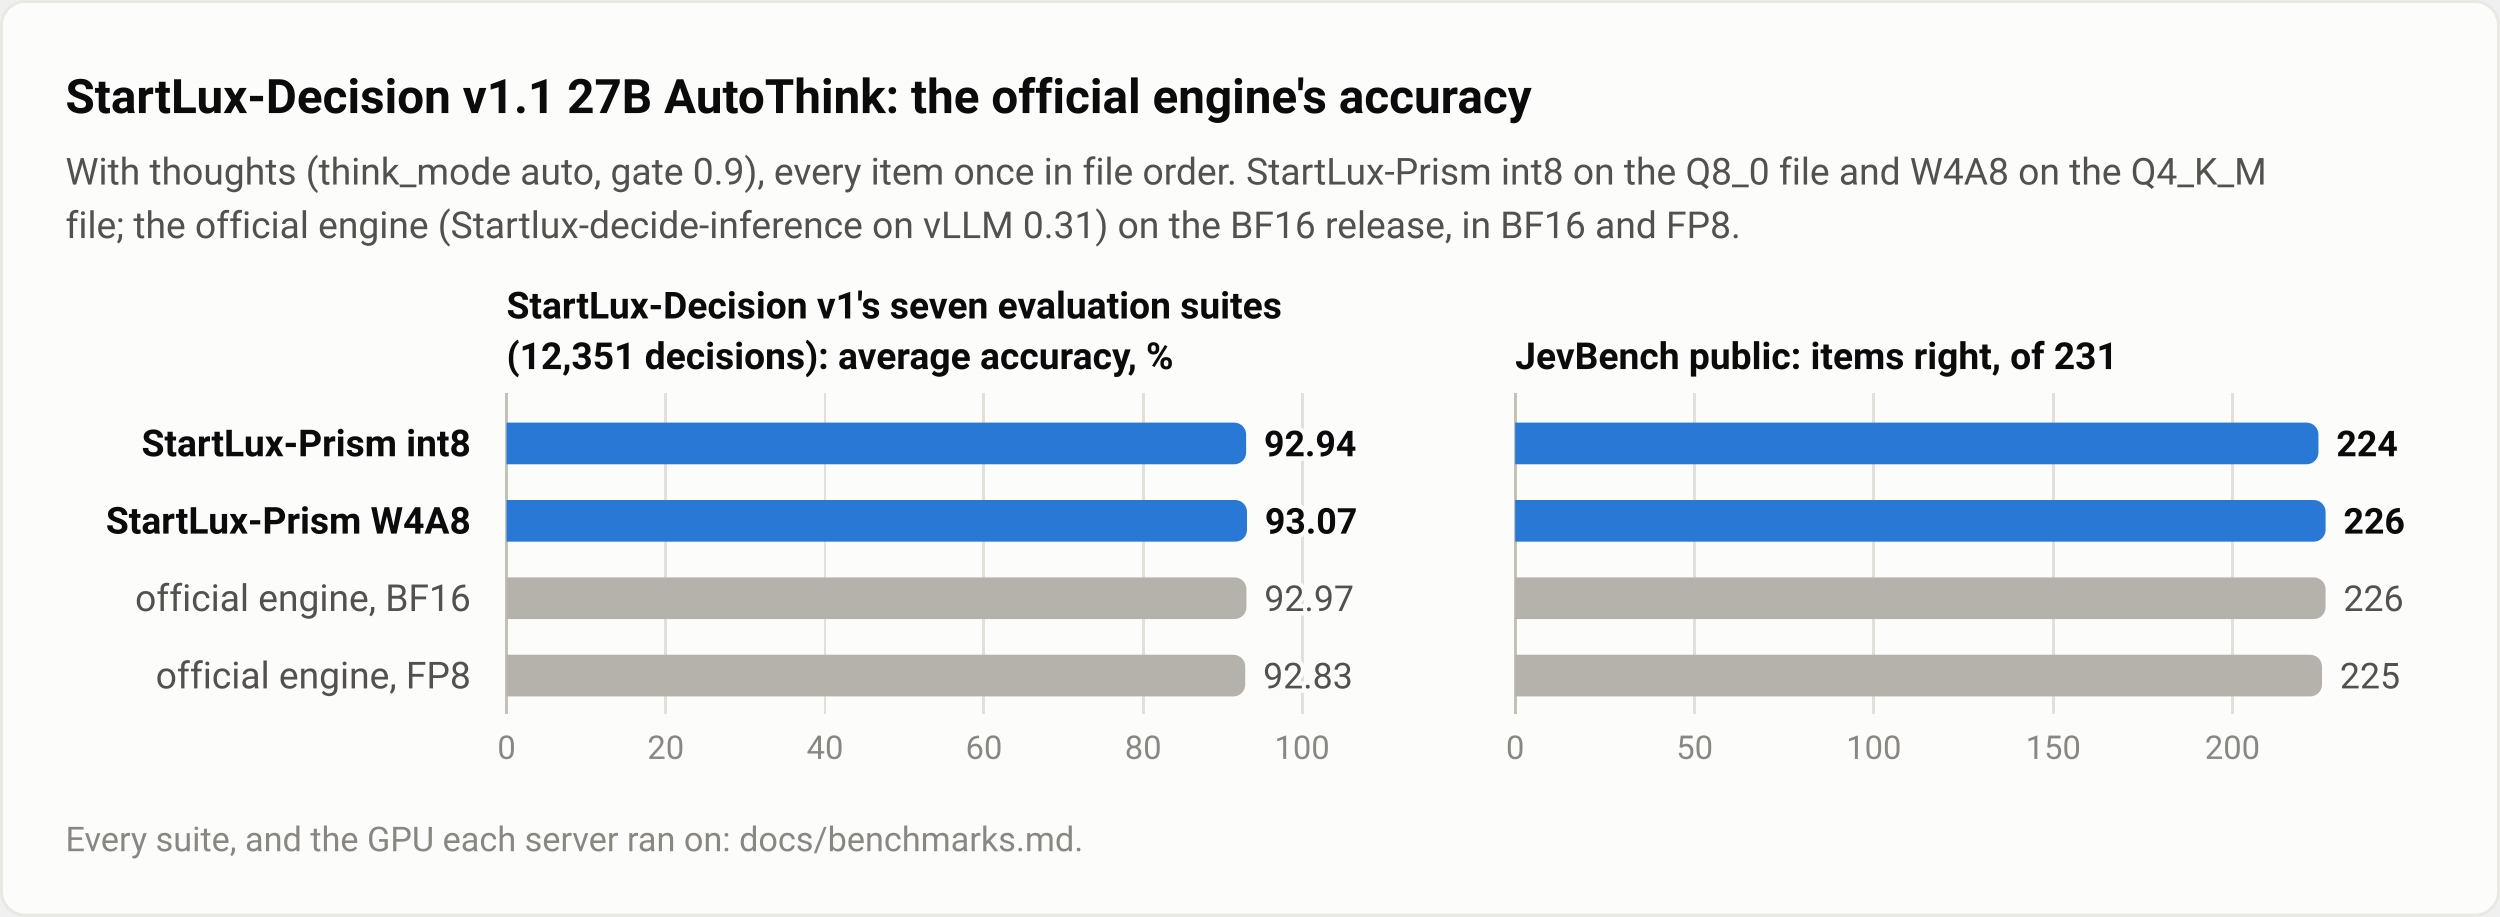
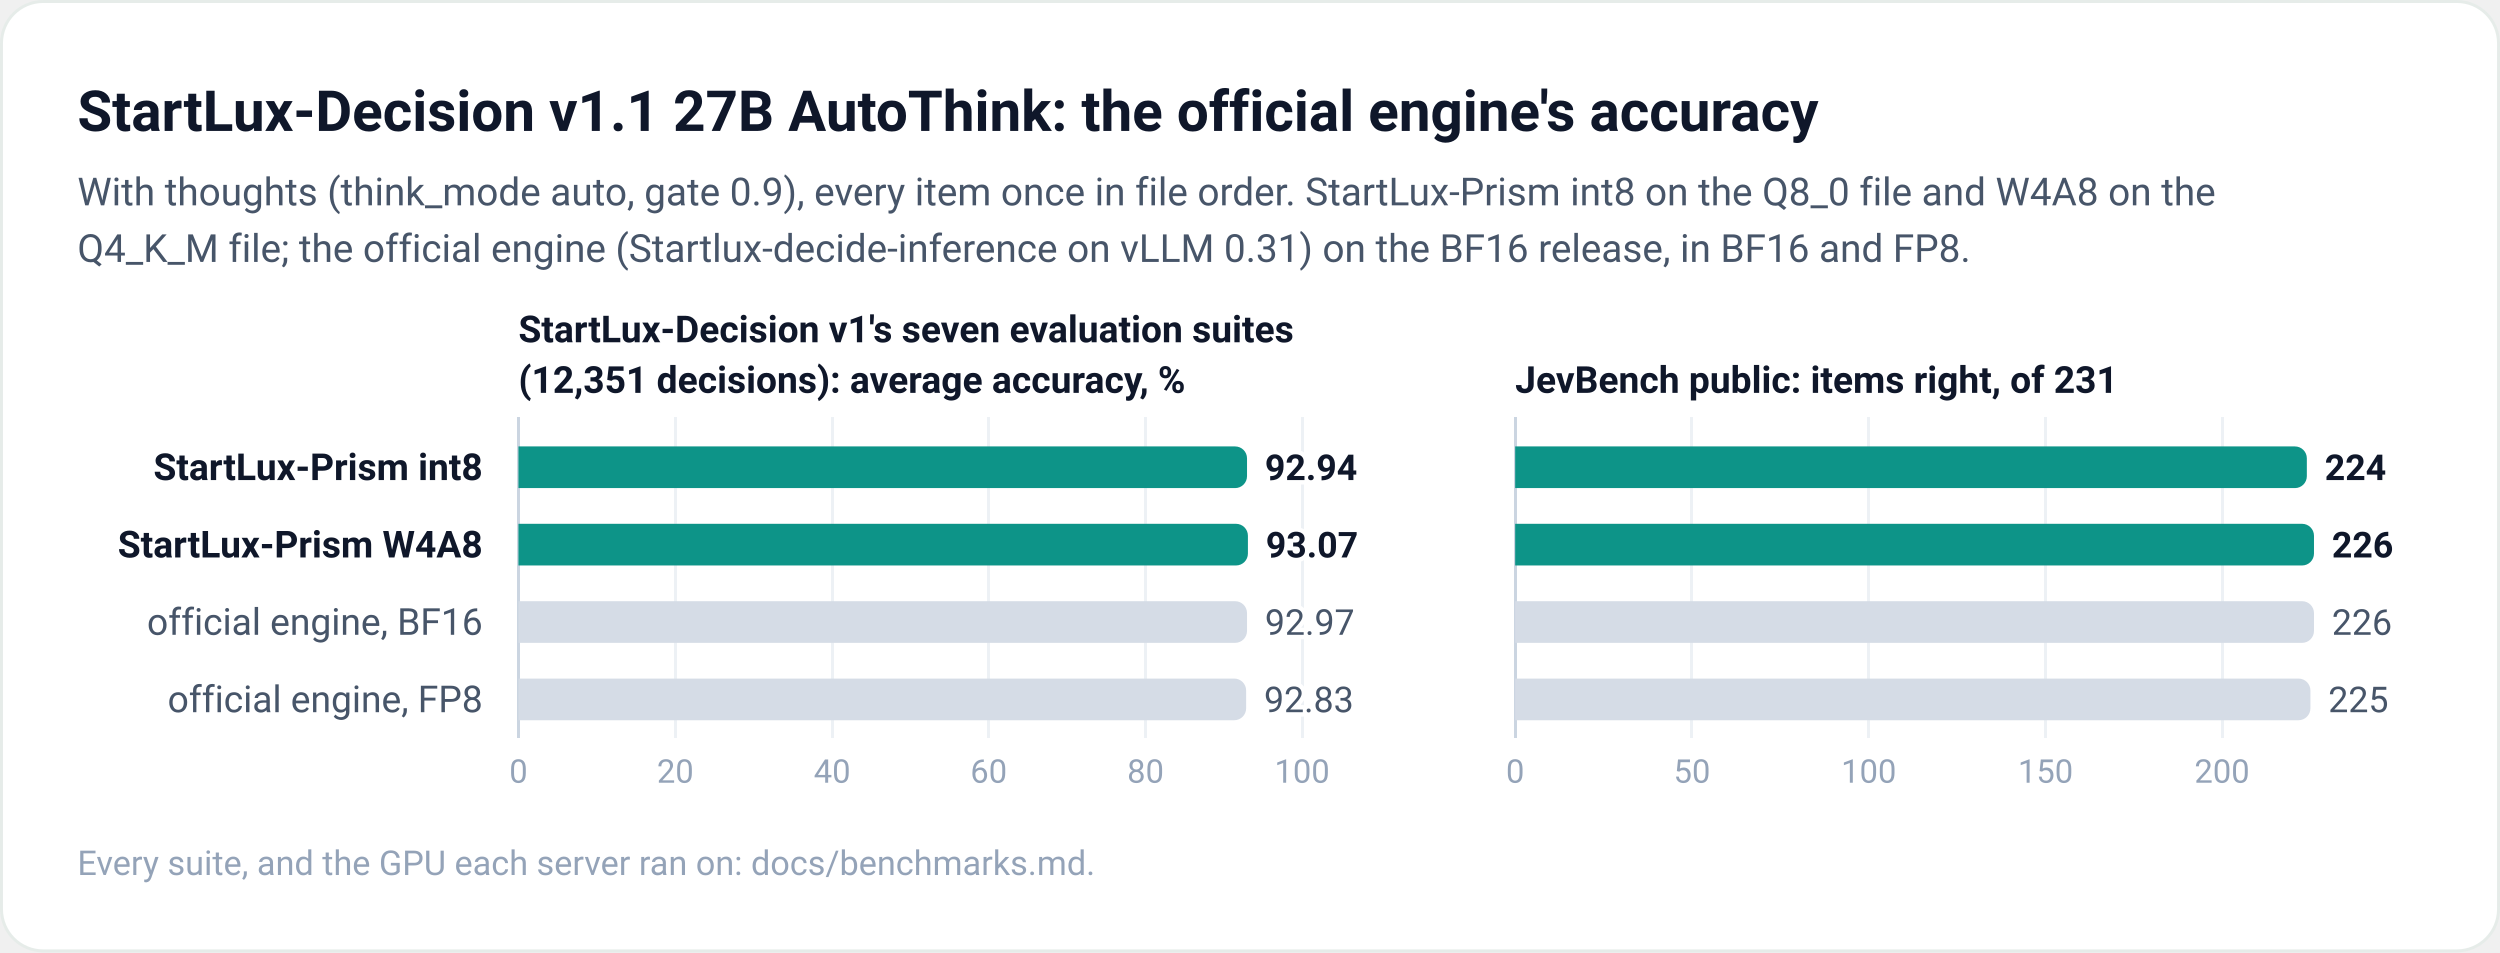
- <svg xmlns="http://www.w3.org/2000/svg" width="840" height="308" viewBox="0 0 840 308" role="img" aria-labelledby="title desc" font-family="system-ui, -apple-system, 'Segoe UI', Roboto, 'Helvetica Neue', Arial, sans-serif">
-   <rect x="0.5" y="0.5" width="839" height="307" rx="8" fill="#fcfcfb" stroke="#e9e8e2" />
-   <text x="22.0" y="38.0" font-size="16" fill="#0b0b0b" text-anchor="start" font-weight="600">StartLux-Decision v1.1 27B AutoThink: the official engine's accuracy</text>
-   <text x="22.0" y="62.0" font-size="12.5" fill="#52514e" text-anchor="start" font-weight="400">With thoughts (think_mode auto, gate 0.9), every item once in file order. StartLux-Prism int8 on the Q8_0 file and W4A8 on the Q4_K_M</text>
-   <text x="22.0" y="80.0" font-size="12.5" fill="#52514e" text-anchor="start" font-weight="400">file; the official engine (Startlux-decide-inference on vLLM 0.31) on the BF16 release, in BF16 and FP8.</text>
-   <text x="170.2" y="107.0" font-size="12.5" fill="#0b0b0b" text-anchor="start" font-weight="600">StartLux-Decision v1's seven evaluation suites</text>
-   <text x="170.2" y="124.0" font-size="12.5" fill="#0b0b0b" text-anchor="start" font-weight="600">(12,351 decisions): average accuracy, %</text>
-   <text x="170.2" y="255.0" font-size="11" fill="#898781" text-anchor="middle" font-weight="400" style="font-variant-numeric: tabular-nums">0</text>
-   <line x1="223.7" y1="132.0" x2="223.7" y2="240.0" stroke="#e1e0d9" stroke-width="1" shape-rendering="crispEdges" />
-   <text x="223.7" y="255.0" font-size="11" fill="#898781" text-anchor="middle" font-weight="400" style="font-variant-numeric: tabular-nums">20</text>
-   <line x1="277.2" y1="132.0" x2="277.2" y2="240.0" stroke="#e1e0d9" stroke-width="1" shape-rendering="crispEdges" />
-   <text x="277.2" y="255.0" font-size="11" fill="#898781" text-anchor="middle" font-weight="400" style="font-variant-numeric: tabular-nums">40</text>
-   <line x1="330.6" y1="132.0" x2="330.6" y2="240.0" stroke="#e1e0d9" stroke-width="1" shape-rendering="crispEdges" />
-   <text x="330.6" y="255.0" font-size="11" fill="#898781" text-anchor="middle" font-weight="400" style="font-variant-numeric: tabular-nums">60</text>
-   <line x1="384.1" y1="132.0" x2="384.1" y2="240.0" stroke="#e1e0d9" stroke-width="1" shape-rendering="crispEdges" />
-   <text x="384.1" y="255.0" font-size="11" fill="#898781" text-anchor="middle" font-weight="400" style="font-variant-numeric: tabular-nums">80</text>
-   <line x1="437.5" y1="132.0" x2="437.5" y2="240.0" stroke="#e1e0d9" stroke-width="1" shape-rendering="crispEdges" />
-   <text x="437.5" y="255.0" font-size="11" fill="#898781" text-anchor="middle" font-weight="400" style="font-variant-numeric: tabular-nums">100</text>
-   <line x1="170.2" y1="132.0" x2="170.2" y2="240.0" stroke="#c3c2b7" stroke-width="1" shape-rendering="crispEdges" />
-   <path d="M170.2,142.0 H414.7 A4.0,4.0 0 0 1 418.7,146.0 V152.0 A4.0,4.0 0 0 1 414.7,156.0 H170.2 Z" fill="#2a78d6" />
-   <text x="424.7" y="153.3" font-size="12" fill="#0b0b0b" text-anchor="start" font-weight="600" style="font-variant-numeric: tabular-nums" stroke="#fcfcfb" stroke-width="3" stroke-linejoin="round" paint-order="stroke">92.94</text>
-   <path d="M170.2,168.0 H415.0 A4.0,4.0 0 0 1 419.0,172.0 V178.0 A4.0,4.0 0 0 1 415.0,182.0 H170.2 Z" fill="#2a78d6" />
-   <text x="425.0" y="179.3" font-size="12" fill="#0b0b0b" text-anchor="start" font-weight="600" style="font-variant-numeric: tabular-nums" stroke="#fcfcfb" stroke-width="3" stroke-linejoin="round" paint-order="stroke">93.07</text>
-   <path d="M170.2,194.0 H414.8 A4.0,4.0 0 0 1 418.8,198.0 V204.0 A4.0,4.0 0 0 1 414.8,208.0 H170.2 Z" fill="#b4b2aa" />
-   <text x="424.8" y="205.3" font-size="12" fill="#52514e" text-anchor="start" font-weight="400" style="font-variant-numeric: tabular-nums" stroke="#fcfcfb" stroke-width="3" stroke-linejoin="round" paint-order="stroke">92.97</text>
-   <path d="M170.2,220.0 H414.4 A4.0,4.0 0 0 1 418.4,224.0 V230.0 A4.0,4.0 0 0 1 414.4,234.0 H170.2 Z" fill="#b4b2aa" />
-   <text x="424.4" y="231.3" font-size="12" fill="#52514e" text-anchor="start" font-weight="400" style="font-variant-numeric: tabular-nums" stroke="#fcfcfb" stroke-width="3" stroke-linejoin="round" paint-order="stroke">92.83</text>
-   <text x="509.1" y="124.0" font-size="12.5" fill="#0b0b0b" text-anchor="start" font-weight="600">JevBench public: items right, of 231</text>
-   <text x="509.1" y="255.0" font-size="11" fill="#898781" text-anchor="middle" font-weight="400" style="font-variant-numeric: tabular-nums">0</text>
-   <line x1="569.4" y1="132.0" x2="569.4" y2="240.0" stroke="#e1e0d9" stroke-width="1" shape-rendering="crispEdges" />
-   <text x="569.4" y="255.0" font-size="11" fill="#898781" text-anchor="middle" font-weight="400" style="font-variant-numeric: tabular-nums">50</text>
-   <line x1="629.6" y1="132.0" x2="629.6" y2="240.0" stroke="#e1e0d9" stroke-width="1" shape-rendering="crispEdges" />
-   <text x="629.6" y="255.0" font-size="11" fill="#898781" text-anchor="middle" font-weight="400" style="font-variant-numeric: tabular-nums">100</text>
-   <line x1="689.9" y1="132.0" x2="689.9" y2="240.0" stroke="#e1e0d9" stroke-width="1" shape-rendering="crispEdges" />
-   <text x="689.9" y="255.0" font-size="11" fill="#898781" text-anchor="middle" font-weight="400" style="font-variant-numeric: tabular-nums">150</text>
-   <line x1="750.1" y1="132.0" x2="750.1" y2="240.0" stroke="#e1e0d9" stroke-width="1" shape-rendering="crispEdges" />
-   <text x="750.1" y="255.0" font-size="11" fill="#898781" text-anchor="middle" font-weight="400" style="font-variant-numeric: tabular-nums">200</text>
-   <line x1="509.1" y1="132.0" x2="509.1" y2="240.0" stroke="#c3c2b7" stroke-width="1" shape-rendering="crispEdges" />
-   <path d="M509.1,142.0 H775.0 A4.0,4.0 0 0 1 779.0,146.0 V152.0 A4.0,4.0 0 0 1 775.0,156.0 H509.1 Z" fill="#2a78d6" />
-   <text x="785.0" y="153.3" font-size="12" fill="#0b0b0b" text-anchor="start" font-weight="600" style="font-variant-numeric: tabular-nums" stroke="#fcfcfb" stroke-width="3" stroke-linejoin="round" paint-order="stroke">224</text>
-   <path d="M509.1,168.0 H777.4 A4.0,4.0 0 0 1 781.4,172.0 V178.0 A4.0,4.0 0 0 1 777.4,182.0 H509.1 Z" fill="#2a78d6" />
-   <text x="787.4" y="179.3" font-size="12" fill="#0b0b0b" text-anchor="start" font-weight="600" style="font-variant-numeric: tabular-nums" stroke="#fcfcfb" stroke-width="3" stroke-linejoin="round" paint-order="stroke">226</text>
-   <path d="M509.1,194.0 H777.4 A4.0,4.0 0 0 1 781.4,198.0 V204.0 A4.0,4.0 0 0 1 777.4,208.0 H509.1 Z" fill="#b4b2aa" />
-   <text x="787.4" y="205.3" font-size="12" fill="#52514e" text-anchor="start" font-weight="400" style="font-variant-numeric: tabular-nums" stroke="#fcfcfb" stroke-width="3" stroke-linejoin="round" paint-order="stroke">226</text>
-   <path d="M509.1,220.0 H776.2 A4.0,4.0 0 0 1 780.2,224.0 V230.0 A4.0,4.0 0 0 1 776.2,234.0 H509.1 Z" fill="#b4b2aa" />
-   <text x="786.2" y="231.3" font-size="12" fill="#52514e" text-anchor="start" font-weight="400" style="font-variant-numeric: tabular-nums" stroke="#fcfcfb" stroke-width="3" stroke-linejoin="round" paint-order="stroke">225</text>
-   <text x="158.2" y="153.3" font-size="12.5" fill="#0b0b0b" text-anchor="end" font-weight="600">StartLux-Prism int8</text>
-   <text x="158.2" y="179.3" font-size="12.5" fill="#0b0b0b" text-anchor="end" font-weight="600">StartLux-Prism W4A8</text>
-   <text x="158.2" y="205.3" font-size="12.5" fill="#52514e" text-anchor="end" font-weight="400">official engine, BF16</text>
-   <text x="158.2" y="231.3" font-size="12.5" fill="#52514e" text-anchor="end" font-weight="400">official engine, FP8</text>
-   <text x="22.0" y="286.0" font-size="11.5" fill="#898781" text-anchor="start" font-weight="400">Every suite, and the GPU each server ran on: docs/benchmarks.md.</text>
+ <svg xmlns="http://www.w3.org/2000/svg" width="840" height="320" viewBox="0 0 840 320" role="img" aria-labelledby="title desc" font-family="system-ui, -apple-system, 'Segoe UI', Roboto, 'Helvetica Neue', Arial, sans-serif">
+   <rect x="0.5" y="0.5" width="839" height="319" rx="14" fill="#ffffff" stroke="#e6ece9" />
+   <text x="26.0" y="44.0" font-size="19" fill="#0f172a" text-anchor="start" font-weight="700">StartLux-Decision v1.1 27B AutoThink: the official engine's accuracy</text>
+   <text x="26.0" y="69.0" font-size="13" fill="#475569" text-anchor="start" font-weight="400">With thoughts (think_mode auto, gate 0.9), every item once in file order. StartLux-Prism int8 on the Q8_0 file and W4A8 on the</text>
+   <text x="26.0" y="88.0" font-size="13" fill="#475569" text-anchor="start" font-weight="400">Q4_K_M file; the official engine (Startlux-decide-inference on vLLM 0.31) on the BF16 release, in BF16 and FP8.</text>
+   <text x="174.2" y="115.0" font-size="12.5" fill="#0f172a" text-anchor="start" font-weight="600">StartLux-Decision v1's seven evaluation suites</text>
+   <text x="174.2" y="132.0" font-size="12.5" fill="#0f172a" text-anchor="start" font-weight="600">(12,351 decisions): average accuracy, %</text>
+   <text x="174.2" y="263.0" font-size="11" fill="#94a3b8" text-anchor="middle" font-weight="400" style="font-variant-numeric: tabular-nums">0</text>
+   <line x1="226.9" y1="140.0" x2="226.9" y2="248.0" stroke="#edf1f5" stroke-width="1" shape-rendering="crispEdges" />
+   <text x="226.9" y="263.0" font-size="11" fill="#94a3b8" text-anchor="middle" font-weight="400" style="font-variant-numeric: tabular-nums">20</text>
+   <line x1="279.6" y1="140.0" x2="279.6" y2="248.0" stroke="#edf1f5" stroke-width="1" shape-rendering="crispEdges" />
+   <text x="279.6" y="263.0" font-size="11" fill="#94a3b8" text-anchor="middle" font-weight="400" style="font-variant-numeric: tabular-nums">40</text>
+   <line x1="332.2" y1="140.0" x2="332.2" y2="248.0" stroke="#edf1f5" stroke-width="1" shape-rendering="crispEdges" />
+   <text x="332.2" y="263.0" font-size="11" fill="#94a3b8" text-anchor="middle" font-weight="400" style="font-variant-numeric: tabular-nums">60</text>
+   <line x1="384.9" y1="140.0" x2="384.9" y2="248.0" stroke="#edf1f5" stroke-width="1" shape-rendering="crispEdges" />
+   <text x="384.9" y="263.0" font-size="11" fill="#94a3b8" text-anchor="middle" font-weight="400" style="font-variant-numeric: tabular-nums">80</text>
+   <line x1="437.5" y1="140.0" x2="437.5" y2="248.0" stroke="#edf1f5" stroke-width="1" shape-rendering="crispEdges" />
+   <text x="437.5" y="263.0" font-size="11" fill="#94a3b8" text-anchor="middle" font-weight="400" style="font-variant-numeric: tabular-nums">100</text>
+   <line x1="174.2" y1="140.0" x2="174.2" y2="248.0" stroke="#cbd5e1" stroke-width="1" shape-rendering="crispEdges" />
+   <path d="M174.2,150.0 H415.0 A4.0,4.0 0 0 1 419.0,154.0 V160.0 A4.0,4.0 0 0 1 415.0,164.0 H174.2 Z" fill="#0d9488" />
+   <text x="425.0" y="161.3" font-size="12" fill="#0f172a" text-anchor="start" font-weight="600" style="font-variant-numeric: tabular-nums" stroke="#ffffff" stroke-width="3" stroke-linejoin="round" paint-order="stroke">92.94</text>
+   <path d="M174.2,176.0 H415.3 A4.0,4.0 0 0 1 419.3,180.0 V186.0 A4.0,4.0 0 0 1 415.3,190.0 H174.2 Z" fill="#0d9488" />
+   <text x="425.3" y="187.3" font-size="12" fill="#0f172a" text-anchor="start" font-weight="600" style="font-variant-numeric: tabular-nums" stroke="#ffffff" stroke-width="3" stroke-linejoin="round" paint-order="stroke">93.07</text>
+   <path d="M174.2,202.0 H415.0 A4.0,4.0 0 0 1 419.0,206.0 V212.0 A4.0,4.0 0 0 1 415.0,216.0 H174.2 Z" fill="#d5dce6" />
+   <text x="425.0" y="213.3" font-size="12" fill="#475569" text-anchor="start" font-weight="400" style="font-variant-numeric: tabular-nums" stroke="#ffffff" stroke-width="3" stroke-linejoin="round" paint-order="stroke">92.97</text>
+   <path d="M174.2,228.0 H414.7 A4.0,4.0 0 0 1 418.7,232.0 V238.0 A4.0,4.0 0 0 1 414.7,242.0 H174.2 Z" fill="#d5dce6" />
+   <text x="424.7" y="239.3" font-size="12" fill="#475569" text-anchor="start" font-weight="400" style="font-variant-numeric: tabular-nums" stroke="#ffffff" stroke-width="3" stroke-linejoin="round" paint-order="stroke">92.83</text>
+   <text x="509.1" y="132.0" font-size="12.5" fill="#0f172a" text-anchor="start" font-weight="600">JevBench public: items right, of 231</text>
+   <text x="509.1" y="263.0" font-size="11" fill="#94a3b8" text-anchor="middle" font-weight="400" style="font-variant-numeric: tabular-nums">0</text>
+   <line x1="568.5" y1="140.0" x2="568.5" y2="248.0" stroke="#edf1f5" stroke-width="1" shape-rendering="crispEdges" />
+   <text x="568.5" y="263.0" font-size="11" fill="#94a3b8" text-anchor="middle" font-weight="400" style="font-variant-numeric: tabular-nums">50</text>
+   <line x1="627.9" y1="140.0" x2="627.9" y2="248.0" stroke="#edf1f5" stroke-width="1" shape-rendering="crispEdges" />
+   <text x="627.9" y="263.0" font-size="11" fill="#94a3b8" text-anchor="middle" font-weight="400" style="font-variant-numeric: tabular-nums">100</text>
+   <line x1="687.3" y1="140.0" x2="687.3" y2="248.0" stroke="#edf1f5" stroke-width="1" shape-rendering="crispEdges" />
+   <text x="687.3" y="263.0" font-size="11" fill="#94a3b8" text-anchor="middle" font-weight="400" style="font-variant-numeric: tabular-nums">150</text>
+   <line x1="746.6" y1="140.0" x2="746.6" y2="248.0" stroke="#edf1f5" stroke-width="1" shape-rendering="crispEdges" />
+   <text x="746.6" y="263.0" font-size="11" fill="#94a3b8" text-anchor="middle" font-weight="400" style="font-variant-numeric: tabular-nums">200</text>
+   <line x1="509.1" y1="140.0" x2="509.1" y2="248.0" stroke="#cbd5e1" stroke-width="1" shape-rendering="crispEdges" />
+   <path d="M509.1,150.0 H771.1 A4.0,4.0 0 0 1 775.1,154.0 V160.0 A4.0,4.0 0 0 1 771.1,164.0 H509.1 Z" fill="#0d9488" />
+   <text x="781.1" y="161.3" font-size="12" fill="#0f172a" text-anchor="start" font-weight="600" style="font-variant-numeric: tabular-nums" stroke="#ffffff" stroke-width="3" stroke-linejoin="round" paint-order="stroke">224</text>
+   <path d="M509.1,176.0 H773.5 A4.0,4.0 0 0 1 777.5,180.0 V186.0 A4.0,4.0 0 0 1 773.5,190.0 H509.1 Z" fill="#0d9488" />
+   <text x="783.5" y="187.3" font-size="12" fill="#0f172a" text-anchor="start" font-weight="600" style="font-variant-numeric: tabular-nums" stroke="#ffffff" stroke-width="3" stroke-linejoin="round" paint-order="stroke">226</text>
+   <path d="M509.1,202.0 H773.5 A4.0,4.0 0 0 1 777.5,206.0 V212.0 A4.0,4.0 0 0 1 773.5,216.0 H509.1 Z" fill="#d5dce6" />
+   <text x="783.5" y="213.3" font-size="12" fill="#475569" text-anchor="start" font-weight="400" style="font-variant-numeric: tabular-nums" stroke="#ffffff" stroke-width="3" stroke-linejoin="round" paint-order="stroke">226</text>
+   <path d="M509.1,228.0 H772.3 A4.0,4.0 0 0 1 776.3,232.0 V238.0 A4.0,4.0 0 0 1 772.3,242.0 H509.1 Z" fill="#d5dce6" />
+   <text x="782.3" y="239.3" font-size="12" fill="#475569" text-anchor="start" font-weight="400" style="font-variant-numeric: tabular-nums" stroke="#ffffff" stroke-width="3" stroke-linejoin="round" paint-order="stroke">225</text>
+   <text x="162.2" y="161.3" font-size="12.5" fill="#0f172a" text-anchor="end" font-weight="600">StartLux-Prism int8</text>
+   <text x="162.2" y="187.3" font-size="12.5" fill="#0f172a" text-anchor="end" font-weight="600">StartLux-Prism W4A8</text>
+   <text x="162.2" y="213.3" font-size="12.5" fill="#475569" text-anchor="end" font-weight="400">official engine, BF16</text>
+   <text x="162.2" y="239.3" font-size="12.5" fill="#475569" text-anchor="end" font-weight="400">official engine, FP8</text>
+   <text x="26.0" y="294.0" font-size="11.5" fill="#94a3b8" text-anchor="start" font-weight="400">Every suite, and the GPU each server ran on: docs/benchmarks.md.</text>
</svg>
